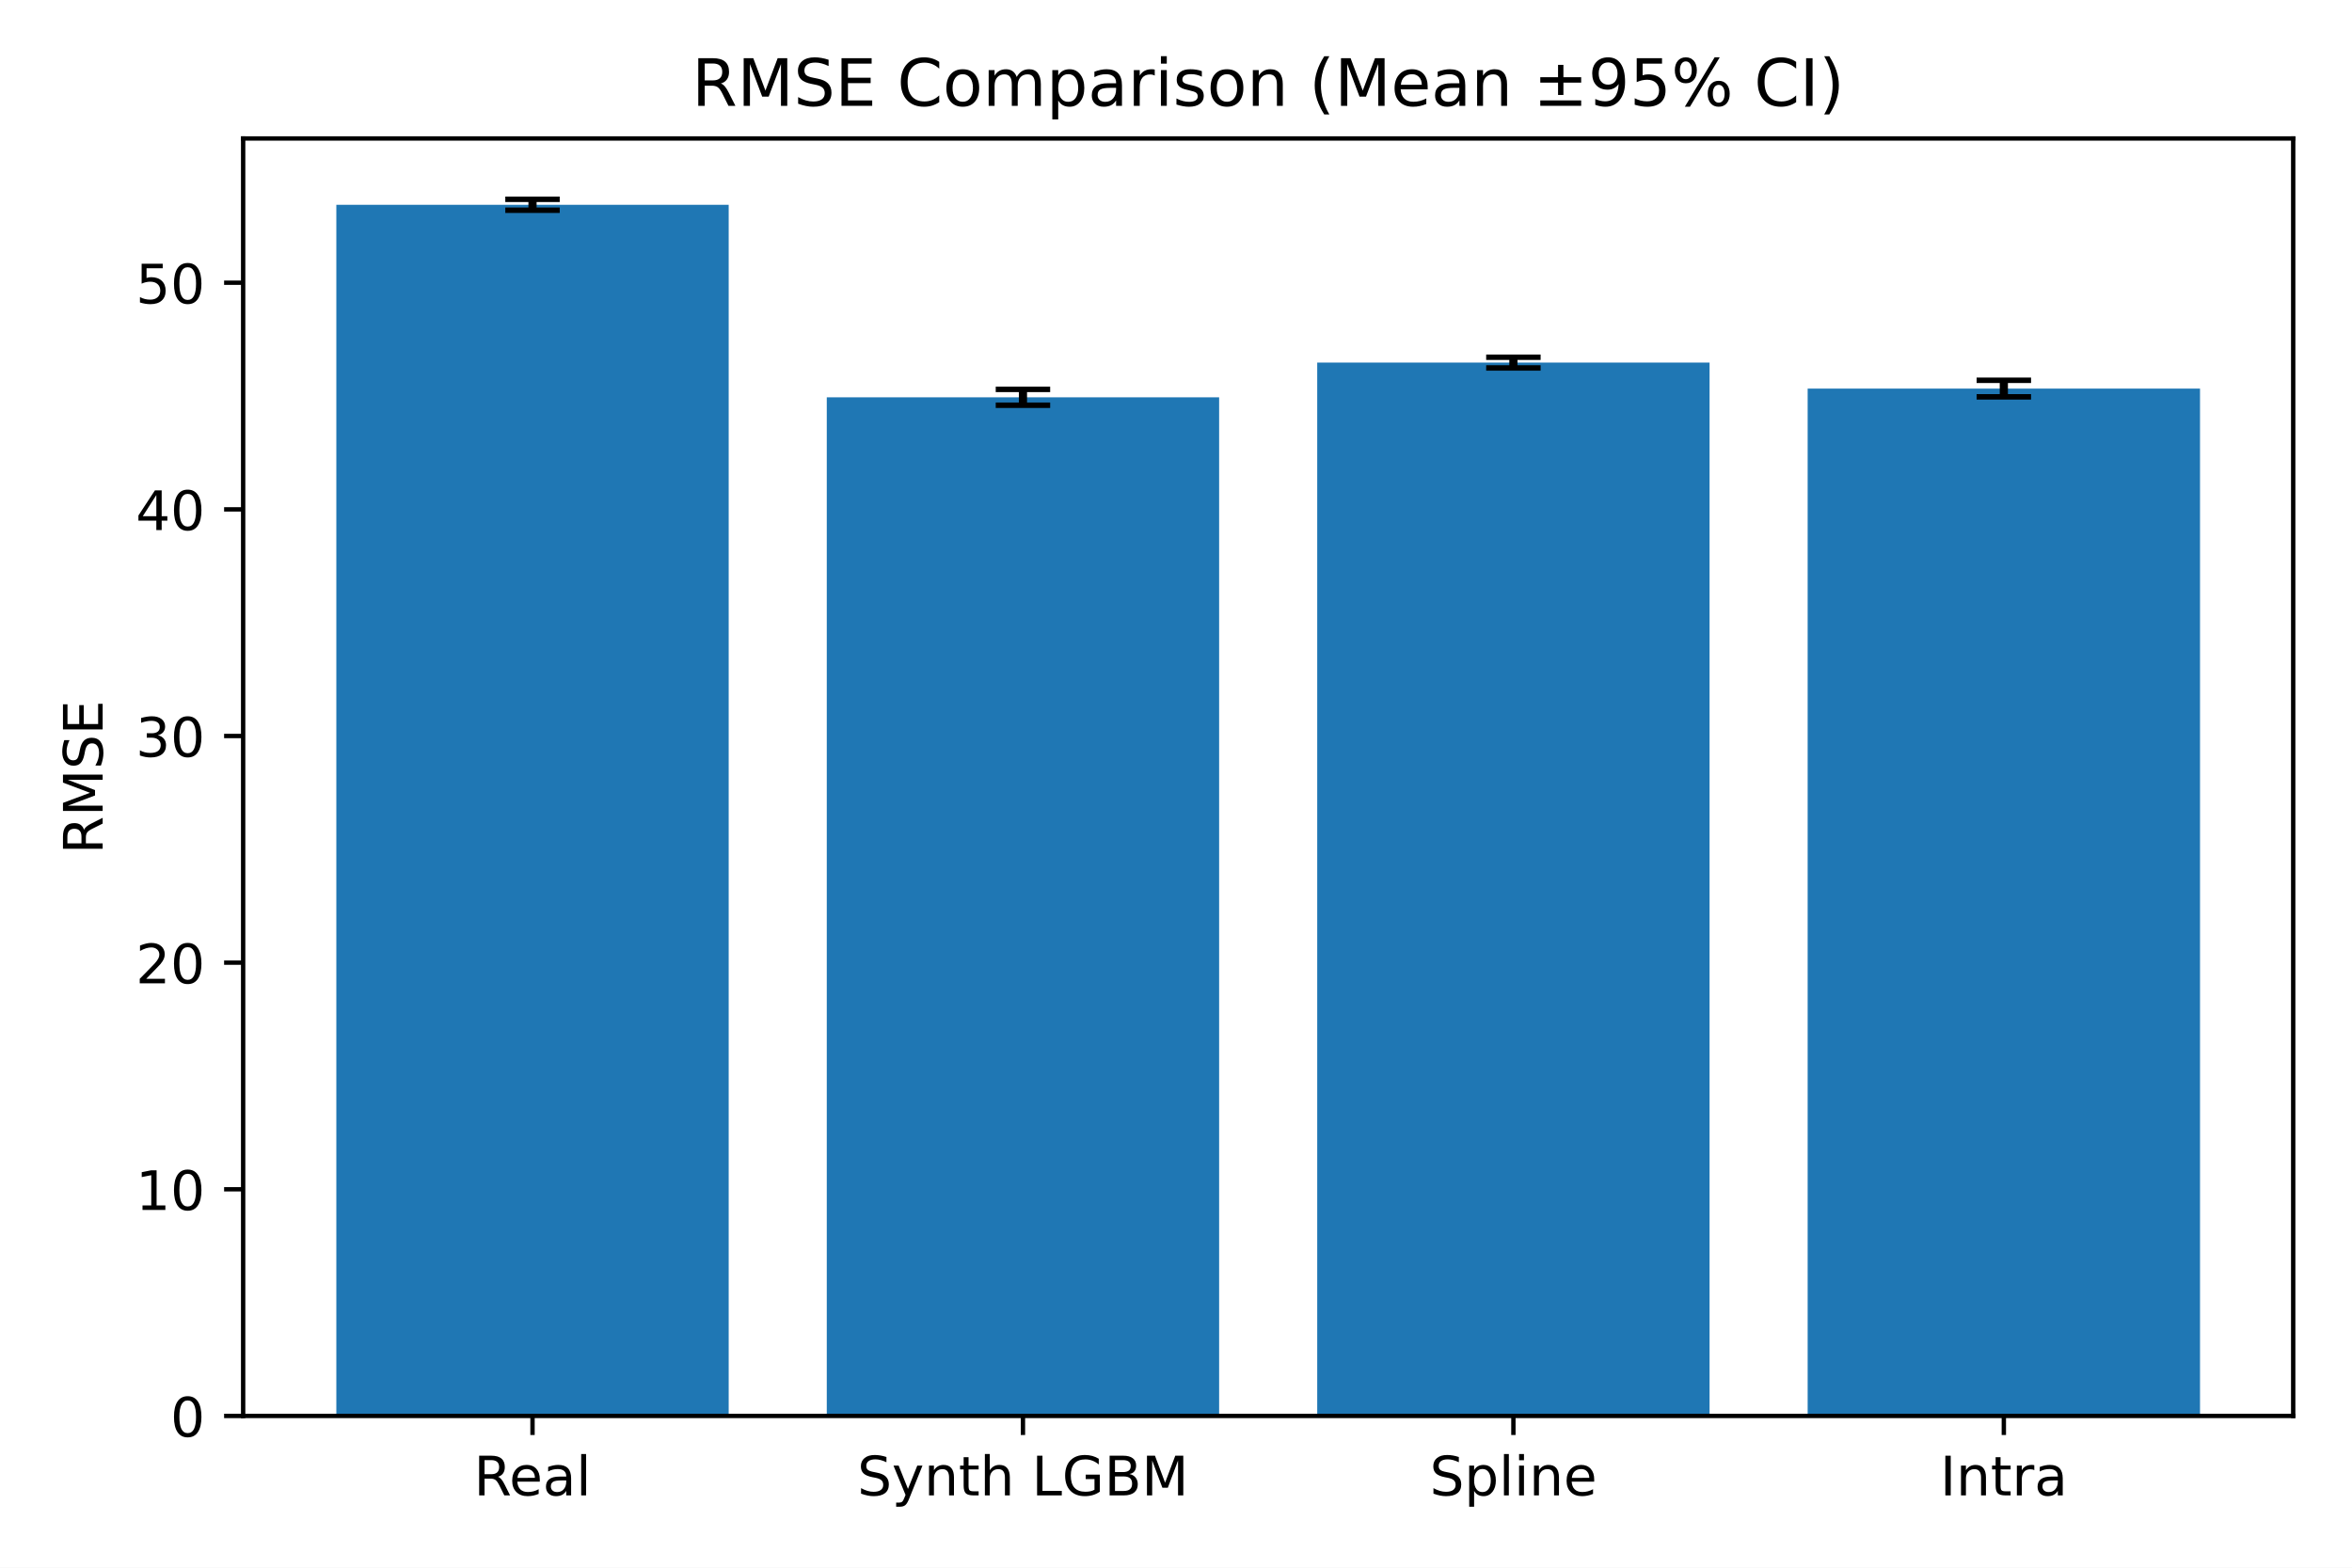
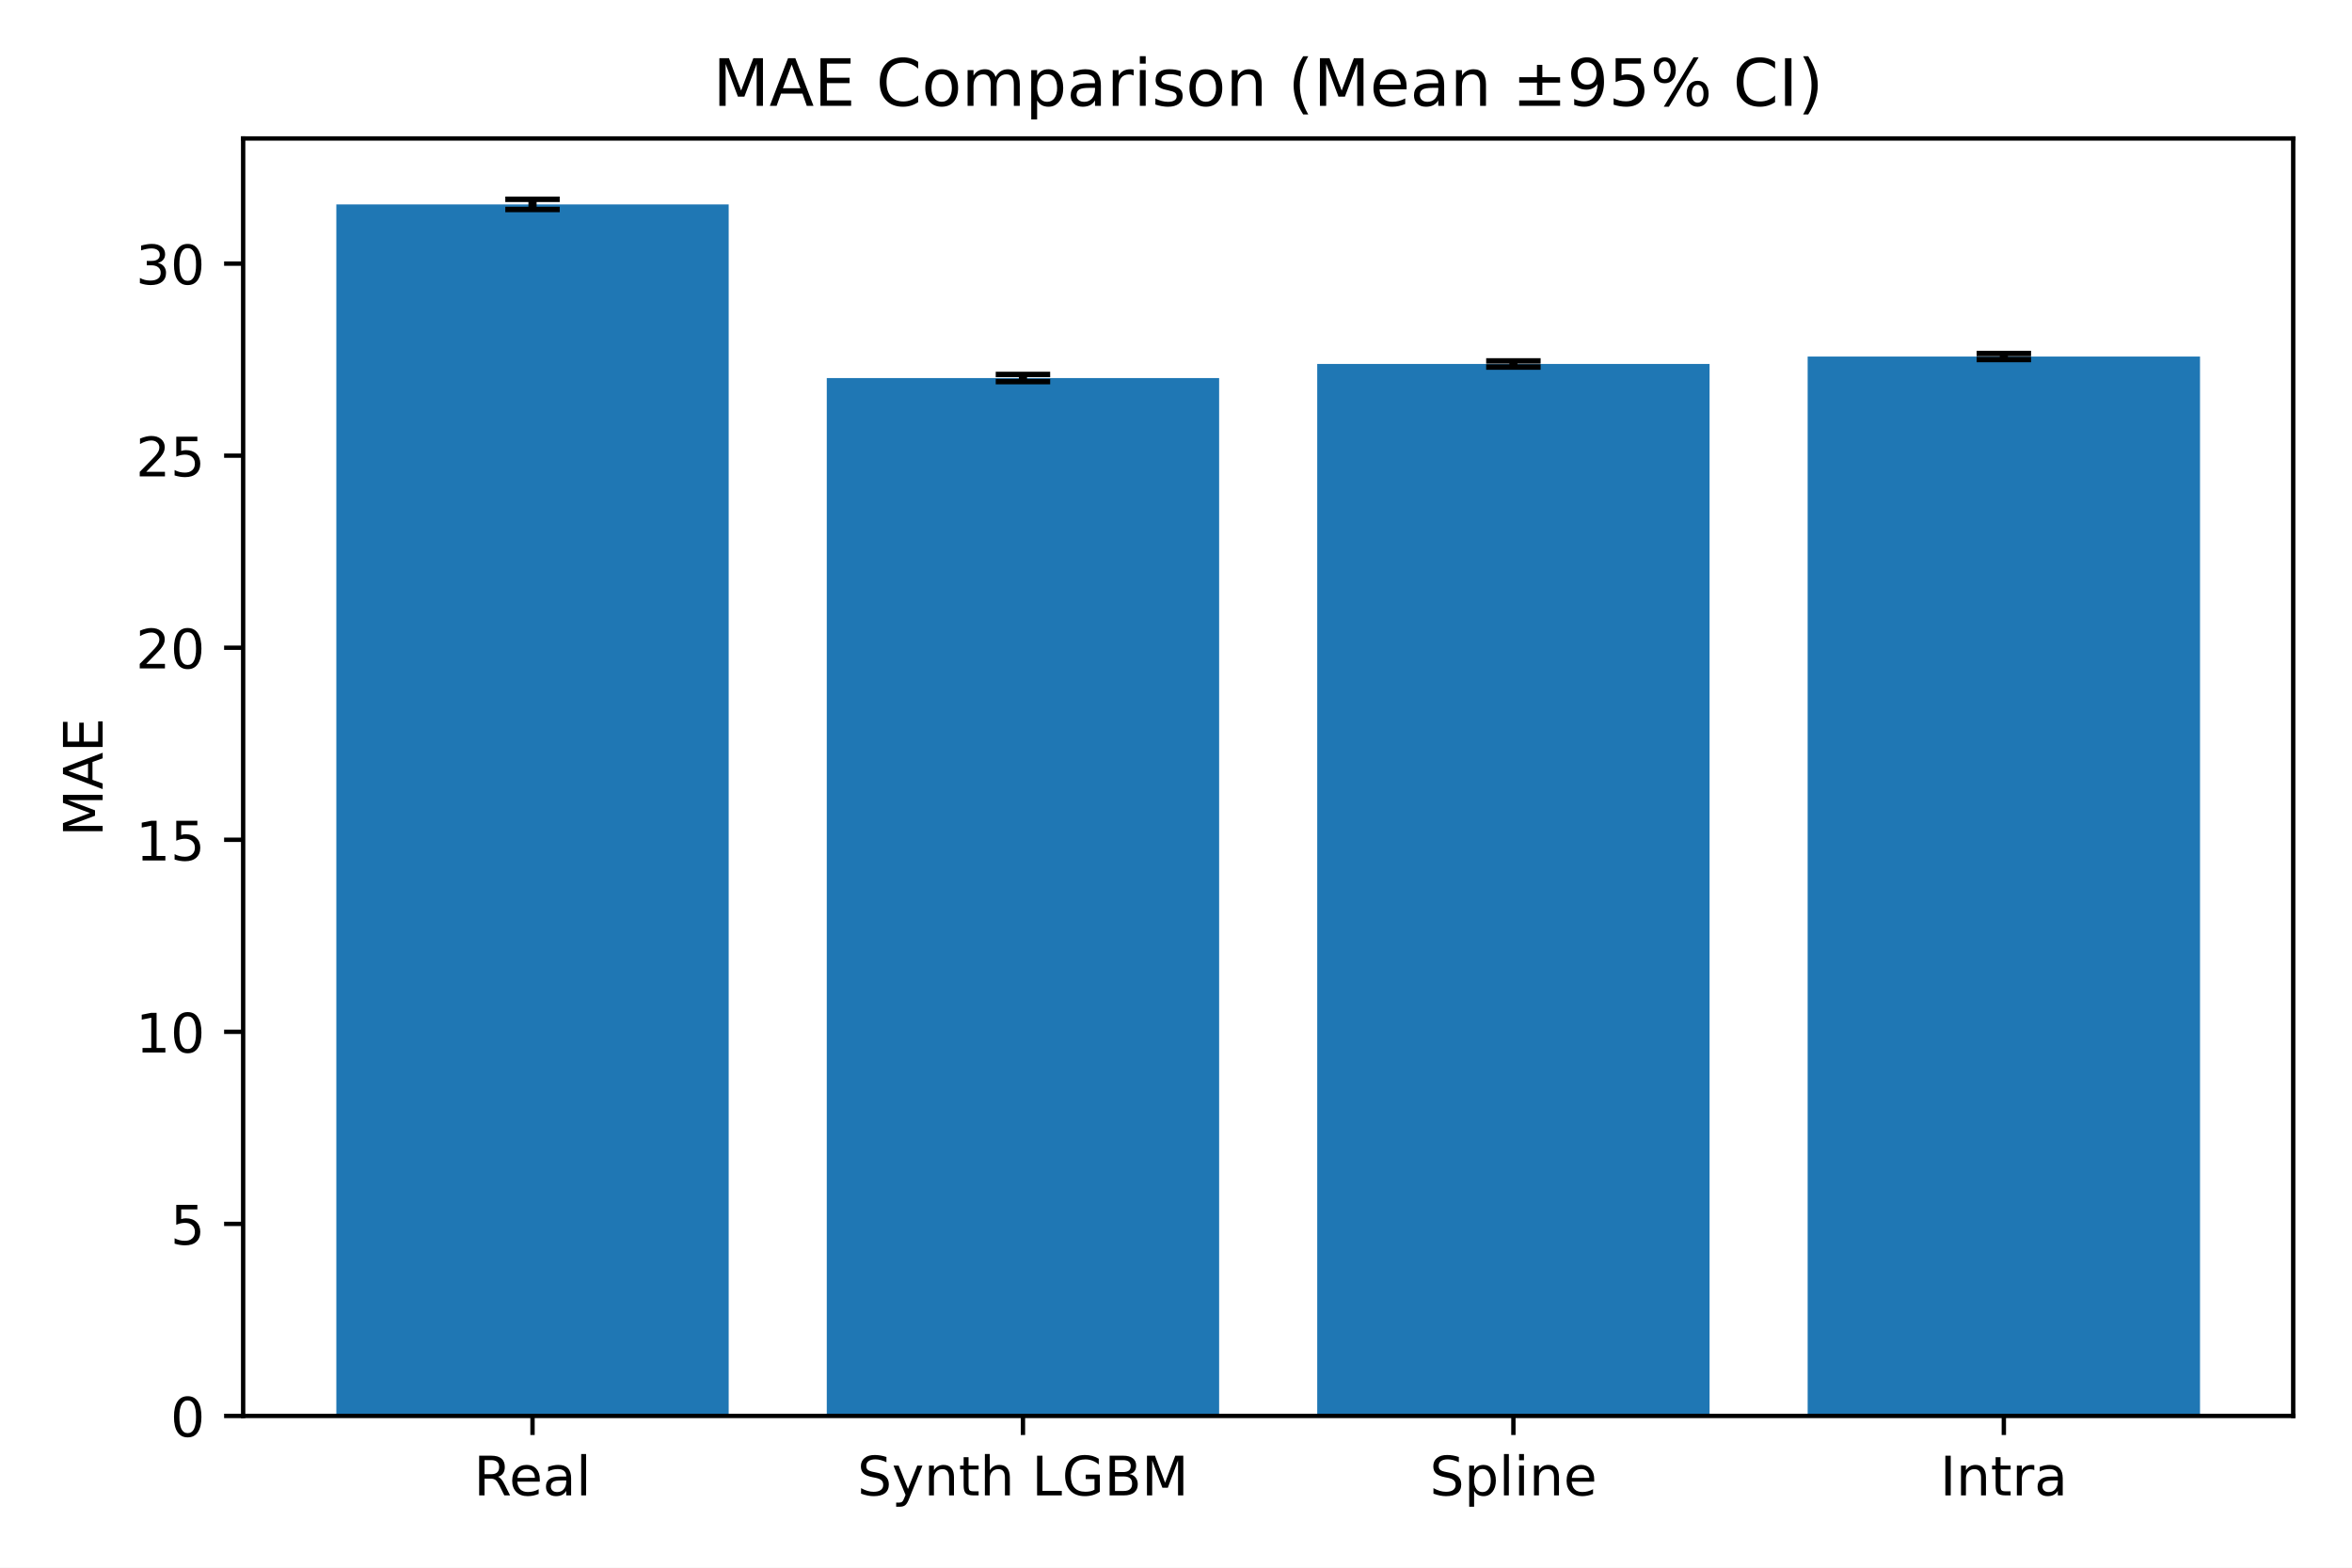
<svg xmlns="http://www.w3.org/2000/svg" xmlns:xlink="http://www.w3.org/1999/xlink" width="432pt" height="288pt" viewBox="0 0 432 288" version="1.1">
  <defs>
    <style type="text/css">*{stroke-linejoin: round; stroke-linecap: butt}</style>
  </defs>
  <g id="figure_1">
    <g id="patch_1">
      <path d="M 0 288  L 432 288  L 432 0  L 0 0  z " style="fill: #ffffff" />
    </g>
    <g id="axes_1">
      <g id="patch_2">
        <path d="M 44.66 260.12  L 421.2 260.12  L 421.2 25.44  L 44.66 25.44  z " style="fill: #ffffff" />
      </g>
      <g id="patch_3">
-         <path d="M 61.775 260.12  L 133.841 260.12  L 133.841 37.619  L 61.775 37.619  z " clip-path="url(#p92063c146d)" style="fill: #1f77b4" />
+         <path d="M 61.775 260.12  L 133.841 260.12  L 133.841 37.551  L 61.775 37.551  z " clip-path="url(#p74a2d0b073)" style="fill: #1f77b4" />
      </g>
      <g id="patch_4">
-         <path d="M 151.857 260.12  L 223.922 260.12  L 223.922 72.993  L 151.857 72.993  z " clip-path="url(#p92063c146d)" style="fill: #1f77b4" />
+         <path d="M 151.857 260.12  L 223.922 260.12  L 223.922 69.45  L 151.857 69.45  z " clip-path="url(#p74a2d0b073)" style="fill: #1f77b4" />
      </g>
      <g id="patch_5">
-         <path d="M 241.938 260.12  L 314.003 260.12  L 314.003 66.613  L 241.938 66.613  z " clip-path="url(#p92063c146d)" style="fill: #1f77b4" />
+         <path d="M 241.938 260.12  L 314.003 260.12  L 314.003 66.866  L 241.938 66.866  z " clip-path="url(#p74a2d0b073)" style="fill: #1f77b4" />
      </g>
      <g id="patch_6">
-         <path d="M 332.019 260.12  L 404.085 260.12  L 404.085 71.384  L 332.019 71.384  z " clip-path="url(#p92063c146d)" style="fill: #1f77b4" />
+         <path d="M 332.019 260.12  L 404.085 260.12  L 404.085 65.5  L 332.019 65.5  z " clip-path="url(#p74a2d0b073)" style="fill: #1f77b4" />
      </g>
      <g id="matplotlib.axis_1">
        <g id="xtick_1">
          <g id="line2d_1">
            <defs>
-               <path id="m395e079e3c" d="M 0 0  L 0 3.5  " style="stroke: #000000; stroke-width: 0.8" />
+               <path id="m8c0bc95e9e" d="M 0 0  L 0 3.5  " style="stroke: #000000; stroke-width: 0.8" />
            </defs>
            <g>
-               <use xlink:href="#m395e079e3c" x="97.808" y="260.12" style="stroke: #000000; stroke-width: 0.8" />
+               <use xlink:href="#m8c0bc95e9e" x="97.808" y="260.12" style="stroke: #000000; stroke-width: 0.8" />
            </g>
          </g>
          <g id="text_1">
            <g transform="translate(87.02908 274.7184) scale(0.1 -0.1)">
              <defs>
                <path id="DejaVuSans-52" d="M 2841 2188  Q 3044 2119 3236 1894  Q 3428 1669 3622 1275  L 4263 0  L 3584 0  L 2988 1197  Q 2756 1666 2539 1819  Q 2322 1972 1947 1972  L 1259 1972  L 1259 0  L 628 0  L 628 4666  L 2053 4666  Q 2853 4666 3247 4331  Q 3641 3997 3641 3322  Q 3641 2881 3436 2590  Q 3231 2300 2841 2188  z M 1259 4147  L 1259 2491  L 2053 2491  Q 2509 2491 2742 2702  Q 2975 2913 2975 3322  Q 2975 3731 2742 3939  Q 2509 4147 2053 4147  L 1259 4147  z " transform="scale(0.015625)" />
                <path id="DejaVuSans-65" d="M 3597 1894  L 3597 1613  L 953 1613  Q 991 1019 1311 708  Q 1631 397 2203 397  Q 2534 397 2845 478  Q 3156 559 3463 722  L 3463 178  Q 3153 47 2828 -22  Q 2503 -91 2169 -91  Q 1331 -91 842 396  Q 353 884 353 1716  Q 353 2575 817 3079  Q 1281 3584 2069 3584  Q 2775 3584 3186 3129  Q 3597 2675 3597 1894  z M 3022 2063  Q 3016 2534 2758 2815  Q 2500 3097 2075 3097  Q 1594 3097 1305 2825  Q 1016 2553 972 2059  L 3022 2063  z " transform="scale(0.015625)" />
                <path id="DejaVuSans-61" d="M 2194 1759  Q 1497 1759 1228 1600  Q 959 1441 959 1056  Q 959 750 1161 570  Q 1363 391 1709 391  Q 2188 391 2477 730  Q 2766 1069 2766 1631  L 2766 1759  L 2194 1759  z M 3341 1997  L 3341 0  L 2766 0  L 2766 531  Q 2569 213 2275 61  Q 1981 -91 1556 -91  Q 1019 -91 701 211  Q 384 513 384 1019  Q 384 1609 779 1909  Q 1175 2209 1959 2209  L 2766 2209  L 2766 2266  Q 2766 2663 2505 2880  Q 2244 3097 1772 3097  Q 1472 3097 1187 3025  Q 903 2953 641 2809  L 641 3341  Q 956 3463 1253 3523  Q 1550 3584 1831 3584  Q 2591 3584 2966 3190  Q 3341 2797 3341 1997  z " transform="scale(0.015625)" />
                <path id="DejaVuSans-6c" d="M 603 4863  L 1178 4863  L 1178 0  L 603 0  L 603 4863  z " transform="scale(0.015625)" />
              </defs>
              <use xlink:href="#DejaVuSans-52" />
              <use xlink:href="#DejaVuSans-65" transform="translate(64.98242 0)" />
              <use xlink:href="#DejaVuSans-61" transform="translate(126.5059 0)" />
              <use xlink:href="#DejaVuSans-6c" transform="translate(187.7852 0)" />
            </g>
          </g>
        </g>
        <g id="xtick_2">
          <g id="line2d_2">
            <g>
-               <use xlink:href="#m395e079e3c" x="187.889" y="260.12" style="stroke: #000000; stroke-width: 0.8" />
+               <use xlink:href="#m8c0bc95e9e" x="187.889" y="260.12" style="stroke: #000000; stroke-width: 0.8" />
            </g>
          </g>
          <g id="text_2">
            <g transform="translate(157.4643 274.7184) scale(0.1 -0.1)">
              <defs>
                <path id="DejaVuSans-53" d="M 3425 4513  L 3425 3897  Q 3066 4069 2747 4153  Q 2428 4238 2131 4238  Q 1616 4238 1336 4038  Q 1056 3838 1056 3469  Q 1056 3159 1242 3001  Q 1428 2844 1947 2747  L 2328 2669  Q 3034 2534 3370 2195  Q 3706 1856 3706 1288  Q 3706 609 3251 259  Q 2797 -91 1919 -91  Q 1588 -91 1214 -16  Q 841 59 441 206  L 441 856  Q 825 641 1194 531  Q 1563 422 1919 422  Q 2459 422 2753 634  Q 3047 847 3047 1241  Q 3047 1584 2836 1778  Q 2625 1972 2144 2069  L 1759 2144  Q 1053 2284 737 2584  Q 422 2884 422 3419  Q 422 4038 858 4394  Q 1294 4750 2059 4750  Q 2388 4750 2728 4690  Q 3069 4631 3425 4513  z " transform="scale(0.015625)" />
                <path id="DejaVuSans-79" d="M 2059 -325  Q 1816 -950 1584 -1140  Q 1353 -1331 966 -1331  L 506 -1331  L 506 -850  L 844 -850  Q 1081 -850 1212 -737  Q 1344 -625 1503 -206  L 1606 56  L 191 3500  L 800 3500  L 1894 763  L 2988 3500  L 3597 3500  L 2059 -325  z " transform="scale(0.015625)" />
                <path id="DejaVuSans-6e" d="M 3513 2113  L 3513 0  L 2938 0  L 2938 2094  Q 2938 2591 2744 2837  Q 2550 3084 2163 3084  Q 1697 3084 1428 2787  Q 1159 2491 1159 1978  L 1159 0  L 581 0  L 581 3500  L 1159 3500  L 1159 2956  Q 1366 3272 1645 3428  Q 1925 3584 2291 3584  Q 2894 3584 3203 3211  Q 3513 2838 3513 2113  z " transform="scale(0.015625)" />
                <path id="DejaVuSans-74" d="M 1172 4494  L 1172 3500  L 2356 3500  L 2356 3053  L 1172 3053  L 1172 1153  Q 1172 725 1289 603  Q 1406 481 1766 481  L 2356 481  L 2356 0  L 1766 0  Q 1100 0 847 248  Q 594 497 594 1153  L 594 3053  L 172 3053  L 172 3500  L 594 3500  L 594 4494  L 1172 4494  z " transform="scale(0.015625)" />
                <path id="DejaVuSans-68" d="M 3513 2113  L 3513 0  L 2938 0  L 2938 2094  Q 2938 2591 2744 2837  Q 2550 3084 2163 3084  Q 1697 3084 1428 2787  Q 1159 2491 1159 1978  L 1159 0  L 581 0  L 581 4863  L 1159 4863  L 1159 2956  Q 1366 3272 1645 3428  Q 1925 3584 2291 3584  Q 2894 3584 3203 3211  Q 3513 2838 3513 2113  z " transform="scale(0.015625)" />
                <path id="DejaVuSans-20" transform="scale(0.015625)" />
                <path id="DejaVuSans-4c" d="M 628 4666  L 1259 4666  L 1259 531  L 3531 531  L 3531 0  L 628 0  L 628 4666  z " transform="scale(0.015625)" />
                <path id="DejaVuSans-47" d="M 3809 666  L 3809 1919  L 2778 1919  L 2778 2438  L 4434 2438  L 4434 434  Q 4069 175 3628 42  Q 3188 -91 2688 -91  Q 1594 -91 976 548  Q 359 1188 359 2328  Q 359 3472 976 4111  Q 1594 4750 2688 4750  Q 3144 4750 3555 4637  Q 3966 4525 4313 4306  L 4313 3634  Q 3963 3931 3569 4081  Q 3175 4231 2741 4231  Q 1884 4231 1454 3753  Q 1025 3275 1025 2328  Q 1025 1384 1454 906  Q 1884 428 2741 428  Q 3075 428 3337 486  Q 3600 544 3809 666  z " transform="scale(0.015625)" />
                <path id="DejaVuSans-42" d="M 1259 2228  L 1259 519  L 2272 519  Q 2781 519 3026 730  Q 3272 941 3272 1375  Q 3272 1813 3026 2020  Q 2781 2228 2272 2228  L 1259 2228  z M 1259 4147  L 1259 2741  L 2194 2741  Q 2656 2741 2882 2914  Q 3109 3088 3109 3444  Q 3109 3797 2882 3972  Q 2656 4147 2194 4147  L 1259 4147  z M 628 4666  L 2241 4666  Q 2963 4666 3353 4366  Q 3744 4066 3744 3513  Q 3744 3084 3544 2831  Q 3344 2578 2956 2516  Q 3422 2416 3680 2098  Q 3938 1781 3938 1306  Q 3938 681 3513 340  Q 3088 0 2303 0  L 628 0  L 628 4666  z " transform="scale(0.015625)" />
                <path id="DejaVuSans-4d" d="M 628 4666  L 1569 4666  L 2759 1491  L 3956 4666  L 4897 4666  L 4897 0  L 4281 0  L 4281 4097  L 3078 897  L 2444 897  L 1241 4097  L 1241 0  L 628 0  L 628 4666  z " transform="scale(0.015625)" />
              </defs>
              <use xlink:href="#DejaVuSans-53" />
              <use xlink:href="#DejaVuSans-79" transform="translate(63.47656 0)" />
              <use xlink:href="#DejaVuSans-6e" transform="translate(122.6562 0)" />
              <use xlink:href="#DejaVuSans-74" transform="translate(186.0352 0)" />
              <use xlink:href="#DejaVuSans-68" transform="translate(225.2441 0)" />
              <use xlink:href="#DejaVuSans-20" transform="translate(288.623 0)" />
              <use xlink:href="#DejaVuSans-4c" transform="translate(320.4102 0)" />
              <use xlink:href="#DejaVuSans-47" transform="translate(376.123 0)" />
              <use xlink:href="#DejaVuSans-42" transform="translate(453.6133 0)" />
              <use xlink:href="#DejaVuSans-4d" transform="translate(522.2168 0)" />
            </g>
          </g>
        </g>
        <g id="xtick_3">
          <g id="line2d_3">
            <g>
-               <use xlink:href="#m395e079e3c" x="277.971" y="260.12" style="stroke: #000000; stroke-width: 0.8" />
+               <use xlink:href="#m8c0bc95e9e" x="277.971" y="260.12" style="stroke: #000000; stroke-width: 0.8" />
            </g>
          </g>
          <g id="text_3">
            <g transform="translate(262.5988 274.7184) scale(0.1 -0.1)">
              <defs>
                <path id="DejaVuSans-70" d="M 1159 525  L 1159 -1331  L 581 -1331  L 581 3500  L 1159 3500  L 1159 2969  Q 1341 3281 1617 3432  Q 1894 3584 2278 3584  Q 2916 3584 3314 3078  Q 3713 2572 3713 1747  Q 3713 922 3314 415  Q 2916 -91 2278 -91  Q 1894 -91 1617 61  Q 1341 213 1159 525  z M 3116 1747  Q 3116 2381 2855 2742  Q 2594 3103 2138 3103  Q 1681 3103 1420 2742  Q 1159 2381 1159 1747  Q 1159 1113 1420 752  Q 1681 391 2138 391  Q 2594 391 2855 752  Q 3116 1113 3116 1747  z " transform="scale(0.015625)" />
                <path id="DejaVuSans-69" d="M 603 3500  L 1178 3500  L 1178 0  L 603 0  L 603 3500  z M 603 4863  L 1178 4863  L 1178 4134  L 603 4134  L 603 4863  z " transform="scale(0.015625)" />
              </defs>
              <use xlink:href="#DejaVuSans-53" />
              <use xlink:href="#DejaVuSans-70" transform="translate(63.47656 0)" />
              <use xlink:href="#DejaVuSans-6c" transform="translate(126.9531 0)" />
              <use xlink:href="#DejaVuSans-69" transform="translate(154.7363 0)" />
              <use xlink:href="#DejaVuSans-6e" transform="translate(182.5195 0)" />
              <use xlink:href="#DejaVuSans-65" transform="translate(245.8984 0)" />
            </g>
          </g>
        </g>
        <g id="xtick_4">
          <g id="line2d_4">
            <g>
-               <use xlink:href="#m395e079e3c" x="368.052" y="260.12" style="stroke: #000000; stroke-width: 0.8" />
+               <use xlink:href="#m8c0bc95e9e" x="368.052" y="260.12" style="stroke: #000000; stroke-width: 0.8" />
            </g>
          </g>
          <g id="text_4">
            <g transform="translate(356.3286 274.7184) scale(0.1 -0.1)">
              <defs>
                <path id="DejaVuSans-49" d="M 628 4666  L 1259 4666  L 1259 0  L 628 0  L 628 4666  z " transform="scale(0.015625)" />
                <path id="DejaVuSans-72" d="M 2631 2963  Q 2534 3019 2420 3045  Q 2306 3072 2169 3072  Q 1681 3072 1420 2755  Q 1159 2438 1159 1844  L 1159 0  L 581 0  L 581 3500  L 1159 3500  L 1159 2956  Q 1341 3275 1631 3429  Q 1922 3584 2338 3584  Q 2397 3584 2469 3576  Q 2541 3569 2628 3553  L 2631 2963  z " transform="scale(0.015625)" />
              </defs>
              <use xlink:href="#DejaVuSans-49" />
              <use xlink:href="#DejaVuSans-6e" transform="translate(29.49219 0)" />
              <use xlink:href="#DejaVuSans-74" transform="translate(92.87109 0)" />
              <use xlink:href="#DejaVuSans-72" transform="translate(132.0801 0)" />
              <use xlink:href="#DejaVuSans-61" transform="translate(173.1934 0)" />
            </g>
          </g>
        </g>
      </g>
      <g id="matplotlib.axis_2">
        <g id="ytick_1">
          <g id="line2d_5">
            <defs>
-               <path id="m6310b4f3fb" d="M 0 0  L -3.5 0  " style="stroke: #000000; stroke-width: 0.8" />
+               <path id="mecec339d27" d="M 0 0  L -3.5 0  " style="stroke: #000000; stroke-width: 0.8" />
            </defs>
            <g>
-               <use xlink:href="#m6310b4f3fb" x="44.66" y="260.12" style="stroke: #000000; stroke-width: 0.8" />
+               <use xlink:href="#mecec339d27" x="44.66" y="260.12" style="stroke: #000000; stroke-width: 0.8" />
            </g>
          </g>
          <g id="text_5">
            <g transform="translate(31.2975 263.9192) scale(0.1 -0.1)">
              <defs>
                <path id="DejaVuSans-30" d="M 2034 4250  Q 1547 4250 1301 3770  Q 1056 3291 1056 2328  Q 1056 1369 1301 889  Q 1547 409 2034 409  Q 2525 409 2770 889  Q 3016 1369 3016 2328  Q 3016 3291 2770 3770  Q 2525 4250 2034 4250  z M 2034 4750  Q 2819 4750 3233 4129  Q 3647 3509 3647 2328  Q 3647 1150 3233 529  Q 2819 -91 2034 -91  Q 1250 -91 836 529  Q 422 1150 422 2328  Q 422 3509 836 4129  Q 1250 4750 2034 4750  z " transform="scale(0.015625)" />
              </defs>
              <use xlink:href="#DejaVuSans-30" />
            </g>
          </g>
        </g>
        <g id="ytick_2">
          <g id="line2d_6">
            <g>
-               <use xlink:href="#m6310b4f3fb" x="44.66" y="218.484" style="stroke: #000000; stroke-width: 0.8" />
+               <use xlink:href="#mecec339d27" x="44.66" y="224.839" style="stroke: #000000; stroke-width: 0.8" />
            </g>
          </g>
          <g id="text_6">
-             <g transform="translate(24.935 222.2831) scale(0.1 -0.1)">
+             <g transform="translate(31.2975 228.6377) scale(0.1 -0.1)">
+               <defs>
+                 <path id="DejaVuSans-35" d="M 691 4666  L 3169 4666  L 3169 4134  L 1269 4134  L 1269 2991  Q 1406 3038 1543 3061  Q 1681 3084 1819 3084  Q 2600 3084 3056 2656  Q 3513 2228 3513 1497  Q 3513 744 3044 326  Q 2575 -91 1722 -91  Q 1428 -91 1123 -41  Q 819 9 494 109  L 494 744  Q 775 591 1075 516  Q 1375 441 1709 441  Q 2250 441 2565 725  Q 2881 1009 2881 1497  Q 2881 1984 2565 2268  Q 2250 2553 1709 2553  Q 1456 2553 1204 2497  Q 953 2441 691 2322  L 691 4666  z " transform="scale(0.015625)" />
+               </defs>
+               <use xlink:href="#DejaVuSans-35" />
+             </g>
+           </g>
+         </g>
+         <g id="ytick_3">
+           <g id="line2d_7">
+             <g>
+               <use xlink:href="#mecec339d27" x="44.66" y="189.557" style="stroke: #000000; stroke-width: 0.8" />
+             </g>
+           </g>
+           <g id="text_7">
+             <g transform="translate(24.935 193.3563) scale(0.1 -0.1)">
              <defs>
                <path id="DejaVuSans-31" d="M 794 531  L 1825 531  L 1825 4091  L 703 3866  L 703 4441  L 1819 4666  L 2450 4666  L 2450 531  L 3481 531  L 3481 0  L 794 0  L 794 531  z " transform="scale(0.015625)" />
              </defs>
              <use xlink:href="#DejaVuSans-31" />
              <use xlink:href="#DejaVuSans-30" transform="translate(63.62305 0)" />
            </g>
          </g>
        </g>
-         <g id="ytick_3">
-           <g id="line2d_7">
-             <g>
-               <use xlink:href="#m6310b4f3fb" x="44.66" y="176.848" style="stroke: #000000; stroke-width: 0.8" />
-             </g>
-           </g>
-           <g id="text_7">
-             <g transform="translate(24.935 180.647) scale(0.1 -0.1)">
+         <g id="ytick_4">
+           <g id="line2d_8">
+             <g>
+               <use xlink:href="#mecec339d27" x="44.66" y="154.276" style="stroke: #000000; stroke-width: 0.8" />
+             </g>
+           </g>
+           <g id="text_8">
+             <g transform="translate(24.935 158.0748) scale(0.1 -0.1)">
+               <use xlink:href="#DejaVuSans-31" />
+               <use xlink:href="#DejaVuSans-35" transform="translate(63.62305 0)" />
+             </g>
+           </g>
+         </g>
+         <g id="ytick_5">
+           <g id="line2d_9">
+             <g>
+               <use xlink:href="#mecec339d27" x="44.66" y="118.994" style="stroke: #000000; stroke-width: 0.8" />
+             </g>
+           </g>
+           <g id="text_9">
+             <g transform="translate(24.935 122.7933) scale(0.1 -0.1)">
              <defs>
                <path id="DejaVuSans-32" d="M 1228 531  L 3431 531  L 3431 0  L 469 0  L 469 531  Q 828 903 1448 1529  Q 2069 2156 2228 2338  Q 2531 2678 2651 2914  Q 2772 3150 2772 3378  Q 2772 3750 2511 3984  Q 2250 4219 1831 4219  Q 1534 4219 1204 4116  Q 875 4013 500 3803  L 500 4441  Q 881 4594 1212 4672  Q 1544 4750 1819 4750  Q 2544 4750 2975 4387  Q 3406 4025 3406 3419  Q 3406 3131 3298 2873  Q 3191 2616 2906 2266  Q 2828 2175 2409 1742  Q 1991 1309 1228 531  z " transform="scale(0.015625)" />
              </defs>
              <use xlink:href="#DejaVuSans-32" />
              <use xlink:href="#DejaVuSans-30" transform="translate(63.62305 0)" />
            </g>
          </g>
        </g>
-         <g id="ytick_4">
-           <g id="line2d_8">
-             <g>
-               <use xlink:href="#m6310b4f3fb" x="44.66" y="135.212" style="stroke: #000000; stroke-width: 0.8" />
-             </g>
-           </g>
-           <g id="text_8">
-             <g transform="translate(24.935 139.0109) scale(0.1 -0.1)">
+         <g id="ytick_6">
+           <g id="line2d_10">
+             <g>
+               <use xlink:href="#mecec339d27" x="44.66" y="83.713" style="stroke: #000000; stroke-width: 0.8" />
+             </g>
+           </g>
+           <g id="text_10">
+             <g transform="translate(24.935 87.51185) scale(0.1 -0.1)">
+               <use xlink:href="#DejaVuSans-32" />
+               <use xlink:href="#DejaVuSans-35" transform="translate(63.62305 0)" />
+             </g>
+           </g>
+         </g>
+         <g id="ytick_7">
+           <g id="line2d_11">
+             <g>
+               <use xlink:href="#mecec339d27" x="44.66" y="48.431" style="stroke: #000000; stroke-width: 0.8" />
+             </g>
+           </g>
+           <g id="text_11">
+             <g transform="translate(24.935 52.23038) scale(0.1 -0.1)">
              <defs>
                <path id="DejaVuSans-33" d="M 2597 2516  Q 3050 2419 3304 2112  Q 3559 1806 3559 1356  Q 3559 666 3084 287  Q 2609 -91 1734 -91  Q 1441 -91 1130 -33  Q 819 25 488 141  L 488 750  Q 750 597 1062 519  Q 1375 441 1716 441  Q 2309 441 2620 675  Q 2931 909 2931 1356  Q 2931 1769 2642 2001  Q 2353 2234 1838 2234  L 1294 2234  L 1294 2753  L 1863 2753  Q 2328 2753 2575 2939  Q 2822 3125 2822 3475  Q 2822 3834 2567 4026  Q 2313 4219 1838 4219  Q 1578 4219 1281 4162  Q 984 4106 628 3988  L 628 4550  Q 988 4650 1302 4700  Q 1616 4750 1894 4750  Q 2613 4750 3031 4423  Q 3450 4097 3450 3541  Q 3450 3153 3228 2886  Q 3006 2619 2597 2516  z " transform="scale(0.015625)" />
              </defs>
              <use xlink:href="#DejaVuSans-33" />
              <use xlink:href="#DejaVuSans-30" transform="translate(63.62305 0)" />
            </g>
          </g>
        </g>
-         <g id="ytick_5">
-           <g id="line2d_9">
-             <g>
-               <use xlink:href="#m6310b4f3fb" x="44.66" y="93.576" style="stroke: #000000; stroke-width: 0.8" />
-             </g>
-           </g>
-           <g id="text_9">
-             <g transform="translate(24.935 97.37474) scale(0.1 -0.1)">
-               <defs>
-                 <path id="DejaVuSans-34" d="M 2419 4116  L 825 1625  L 2419 1625  L 2419 4116  z M 2253 4666  L 3047 4666  L 3047 1625  L 3713 1625  L 3713 1100  L 3047 1100  L 3047 0  L 2419 0  L 2419 1100  L 313 1100  L 313 1709  L 2253 4666  z " transform="scale(0.015625)" />
-               </defs>
-               <use xlink:href="#DejaVuSans-34" />
-               <use xlink:href="#DejaVuSans-30" transform="translate(63.62305 0)" />
-             </g>
-           </g>
-         </g>
-         <g id="ytick_6">
-           <g id="line2d_10">
-             <g>
-               <use xlink:href="#m6310b4f3fb" x="44.66" y="51.939" style="stroke: #000000; stroke-width: 0.8" />
-             </g>
-           </g>
-           <g id="text_10">
-             <g transform="translate(24.935 55.73862) scale(0.1 -0.1)">
-               <defs>
-                 <path id="DejaVuSans-35" d="M 691 4666  L 3169 4666  L 3169 4134  L 1269 4134  L 1269 2991  Q 1406 3038 1543 3061  Q 1681 3084 1819 3084  Q 2600 3084 3056 2656  Q 3513 2228 3513 1497  Q 3513 744 3044 326  Q 2575 -91 1722 -91  Q 1428 -91 1123 -41  Q 819 9 494 109  L 494 744  Q 775 591 1075 516  Q 1375 441 1709 441  Q 2250 441 2565 725  Q 2881 1009 2881 1497  Q 2881 1984 2565 2268  Q 2250 2553 1709 2553  Q 1456 2553 1204 2497  Q 953 2441 691 2322  L 691 4666  z " transform="scale(0.015625)" />
-               </defs>
-               <use xlink:href="#DejaVuSans-35" />
-               <use xlink:href="#DejaVuSans-30" transform="translate(63.62305 0)" />
-             </g>
-           </g>
-         </g>
-         <g id="text_11">
-           <g transform="translate(18.85531 156.9019) rotate(-90) scale(0.1 -0.1)">
+         <g id="text_12">
+           <g transform="translate(18.85531 153.6738) rotate(-90) scale(0.1 -0.1)">
            <defs>
+               <path id="DejaVuSans-41" d="M 2188 4044  L 1331 1722  L 3047 1722  L 2188 4044  z M 1831 4666  L 2547 4666  L 4325 0  L 3669 0  L 3244 1197  L 1141 1197  L 716 0  L 50 0  L 1831 4666  z " transform="scale(0.015625)" />
              <path id="DejaVuSans-45" d="M 628 4666  L 3578 4666  L 3578 4134  L 1259 4134  L 1259 2753  L 3481 2753  L 3481 2222  L 1259 2222  L 1259 531  L 3634 531  L 3634 0  L 628 0  L 628 4666  z " transform="scale(0.015625)" />
            </defs>
-             <use xlink:href="#DejaVuSans-52" />
-             <use xlink:href="#DejaVuSans-4d" transform="translate(69.48242 0)" />
-             <use xlink:href="#DejaVuSans-53" transform="translate(155.7617 0)" />
-             <use xlink:href="#DejaVuSans-45" transform="translate(219.2383 0)" />
+             <use xlink:href="#DejaVuSans-4d" />
+             <use xlink:href="#DejaVuSans-41" transform="translate(86.2793 0)" />
+             <use xlink:href="#DejaVuSans-45" transform="translate(154.6875 0)" />
          </g>
        </g>
      </g>
      <g id="LineCollection_1">
-         <path d="M 97.808 38.623  L 97.808 36.615  " clip-path="url(#p92063c146d)" style="fill: none; stroke: #000000; stroke-width: 1.5" />
-         <path d="M 187.889 74.449  L 187.889 71.538  " clip-path="url(#p92063c146d)" style="fill: none; stroke: #000000; stroke-width: 1.5" />
-         <path d="M 277.971 67.598  L 277.971 65.629  " clip-path="url(#p92063c146d)" style="fill: none; stroke: #000000; stroke-width: 1.5" />
-         <path d="M 368.052 72.903  L 368.052 69.865  " clip-path="url(#p92063c146d)" style="fill: none; stroke: #000000; stroke-width: 1.5" />
-       </g>
-       <g id="line2d_11">
+         <path d="M 97.808 38.486  L 97.808 36.615  " clip-path="url(#p74a2d0b073)" style="fill: none; stroke: #000000; stroke-width: 1.5" />
+         <path d="M 187.889 70.109  L 187.889 68.791  " clip-path="url(#p74a2d0b073)" style="fill: none; stroke: #000000; stroke-width: 1.5" />
+         <path d="M 277.971 67.431  L 277.971 66.3  " clip-path="url(#p74a2d0b073)" style="fill: none; stroke: #000000; stroke-width: 1.5" />
+         <path d="M 368.052 66.055  L 368.052 64.944  " clip-path="url(#p74a2d0b073)" style="fill: none; stroke: #000000; stroke-width: 1.5" />
+       </g>
+       <g id="line2d_12">
        <defs>
-           <path id="m30fb076576" d="M 5 0  L -5 -0  " style="stroke: #000000" />
+           <path id="m8eb42a5bab" d="M 5 0  L -5 -0  " style="stroke: #000000" />
        </defs>
-         <g clip-path="url(#p92063c146d)">
-           <use xlink:href="#m30fb076576" x="97.808" y="38.623" style="fill: #1f77b4; stroke: #000000" />
-           <use xlink:href="#m30fb076576" x="187.889" y="74.449" style="fill: #1f77b4; stroke: #000000" />
-           <use xlink:href="#m30fb076576" x="277.971" y="67.598" style="fill: #1f77b4; stroke: #000000" />
-           <use xlink:href="#m30fb076576" x="368.052" y="72.903" style="fill: #1f77b4; stroke: #000000" />
-         </g>
-       </g>
-       <g id="line2d_12">
-         <g clip-path="url(#p92063c146d)">
-           <use xlink:href="#m30fb076576" x="97.808" y="36.615" style="fill: #1f77b4; stroke: #000000" />
-           <use xlink:href="#m30fb076576" x="187.889" y="71.538" style="fill: #1f77b4; stroke: #000000" />
-           <use xlink:href="#m30fb076576" x="277.971" y="65.629" style="fill: #1f77b4; stroke: #000000" />
-           <use xlink:href="#m30fb076576" x="368.052" y="69.865" style="fill: #1f77b4; stroke: #000000" />
+         <g clip-path="url(#p74a2d0b073)">
+           <use xlink:href="#m8eb42a5bab" x="97.808" y="38.486" style="fill: #1f77b4; stroke: #000000" />
+           <use xlink:href="#m8eb42a5bab" x="187.889" y="70.109" style="fill: #1f77b4; stroke: #000000" />
+           <use xlink:href="#m8eb42a5bab" x="277.971" y="67.431" style="fill: #1f77b4; stroke: #000000" />
+           <use xlink:href="#m8eb42a5bab" x="368.052" y="66.055" style="fill: #1f77b4; stroke: #000000" />
+         </g>
+       </g>
+       <g id="line2d_13">
+         <g clip-path="url(#p74a2d0b073)">
+           <use xlink:href="#m8eb42a5bab" x="97.808" y="36.615" style="fill: #1f77b4; stroke: #000000" />
+           <use xlink:href="#m8eb42a5bab" x="187.889" y="68.791" style="fill: #1f77b4; stroke: #000000" />
+           <use xlink:href="#m8eb42a5bab" x="277.971" y="66.3" style="fill: #1f77b4; stroke: #000000" />
+           <use xlink:href="#m8eb42a5bab" x="368.052" y="64.944" style="fill: #1f77b4; stroke: #000000" />
        </g>
      </g>
      <g id="patch_7">
        <path d="M 44.66 260.12  L 44.66 25.44  " style="fill: none; stroke: #000000; stroke-width: 0.8; stroke-linejoin: miter; stroke-linecap: square" />
      </g>
      <g id="patch_8">
        <path d="M 421.2 260.12  L 421.2 25.44  " style="fill: none; stroke: #000000; stroke-width: 0.8; stroke-linejoin: miter; stroke-linecap: square" />
      </g>
      <g id="patch_9">
        <path d="M 44.66 260.12  L 421.2 260.12  " style="fill: none; stroke: #000000; stroke-width: 0.8; stroke-linejoin: miter; stroke-linecap: square" />
      </g>
      <g id="patch_10">
        <path d="M 44.66 25.44  L 421.2 25.44  " style="fill: none; stroke: #000000; stroke-width: 0.8; stroke-linejoin: miter; stroke-linecap: square" />
      </g>
-       <g id="text_12">
-         <g transform="translate(127.0787 19.44) scale(0.12 -0.12)">
+       <g id="text_13">
+         <g transform="translate(130.9525 19.44) scale(0.12 -0.12)">
          <defs>
            <path id="DejaVuSans-43" d="M 4122 4306  L 4122 3641  Q 3803 3938 3442 4084  Q 3081 4231 2675 4231  Q 1875 4231 1450 3742  Q 1025 3253 1025 2328  Q 1025 1406 1450 917  Q 1875 428 2675 428  Q 3081 428 3442 575  Q 3803 722 4122 1019  L 4122 359  Q 3791 134 3420 21  Q 3050 -91 2638 -91  Q 1578 -91 968 557  Q 359 1206 359 2328  Q 359 3453 968 4101  Q 1578 4750 2638 4750  Q 3056 4750 3426 4639  Q 3797 4528 4122 4306  z " transform="scale(0.015625)" />
            <path id="DejaVuSans-6f" d="M 1959 3097  Q 1497 3097 1228 2736  Q 959 2375 959 1747  Q 959 1119 1226 758  Q 1494 397 1959 397  Q 2419 397 2687 759  Q 2956 1122 2956 1747  Q 2956 2369 2687 2733  Q 2419 3097 1959 3097  z M 1959 3584  Q 2709 3584 3137 3096  Q 3566 2609 3566 1747  Q 3566 888 3137 398  Q 2709 -91 1959 -91  Q 1206 -91 779 398  Q 353 888 353 1747  Q 353 2609 779 3096  Q 1206 3584 1959 3584  z " transform="scale(0.015625)" />
            <path id="DejaVuSans-6d" d="M 3328 2828  Q 3544 3216 3844 3400  Q 4144 3584 4550 3584  Q 5097 3584 5394 3201  Q 5691 2819 5691 2113  L 5691 0  L 5113 0  L 5113 2094  Q 5113 2597 4934 2840  Q 4756 3084 4391 3084  Q 3944 3084 3684 2787  Q 3425 2491 3425 1978  L 3425 0  L 2847 0  L 2847 2094  Q 2847 2600 2669 2842  Q 2491 3084 2119 3084  Q 1678 3084 1418 2786  Q 1159 2488 1159 1978  L 1159 0  L 581 0  L 581 3500  L 1159 3500  L 1159 2956  Q 1356 3278 1631 3431  Q 1906 3584 2284 3584  Q 2666 3584 2933 3390  Q 3200 3197 3328 2828  z " transform="scale(0.015625)" />
            <path id="DejaVuSans-73" d="M 2834 3397  L 2834 2853  Q 2591 2978 2328 3040  Q 2066 3103 1784 3103  Q 1356 3103 1142 2972  Q 928 2841 928 2578  Q 928 2378 1081 2264  Q 1234 2150 1697 2047  L 1894 2003  Q 2506 1872 2764 1633  Q 3022 1394 3022 966  Q 3022 478 2636 193  Q 2250 -91 1575 -91  Q 1294 -91 989 -36  Q 684 19 347 128  L 347 722  Q 666 556 975 473  Q 1284 391 1588 391  Q 1994 391 2212 530  Q 2431 669 2431 922  Q 2431 1156 2273 1281  Q 2116 1406 1581 1522  L 1381 1569  Q 847 1681 609 1914  Q 372 2147 372 2553  Q 372 3047 722 3315  Q 1072 3584 1716 3584  Q 2034 3584 2315 3537  Q 2597 3491 2834 3397  z " transform="scale(0.015625)" />
            <path id="DejaVuSans-28" d="M 1984 4856  Q 1566 4138 1362 3434  Q 1159 2731 1159 2009  Q 1159 1288 1364 580  Q 1569 -128 1984 -844  L 1484 -844  Q 1016 -109 783 600  Q 550 1309 550 2009  Q 550 2706 781 3412  Q 1013 4119 1484 4856  L 1984 4856  z " transform="scale(0.015625)" />
            <path id="DejaVuSans-b1" d="M 2944 4013  L 2944 2803  L 4684 2803  L 4684 2272  L 2944 2272  L 2944 1063  L 2419 1063  L 2419 2272  L 678 2272  L 678 2803  L 2419 2803  L 2419 4013  L 2944 4013  z M 678 531  L 4684 531  L 4684 0  L 678 0  L 678 531  z " transform="scale(0.015625)" />
            <path id="DejaVuSans-39" d="M 703 97  L 703 672  Q 941 559 1184 500  Q 1428 441 1663 441  Q 2288 441 2617 861  Q 2947 1281 2994 2138  Q 2813 1869 2534 1725  Q 2256 1581 1919 1581  Q 1219 1581 811 2004  Q 403 2428 403 3163  Q 403 3881 828 4315  Q 1253 4750 1959 4750  Q 2769 4750 3195 4129  Q 3622 3509 3622 2328  Q 3622 1225 3098 567  Q 2575 -91 1691 -91  Q 1453 -91 1209 -44  Q 966 3 703 97  z M 1959 2075  Q 2384 2075 2632 2365  Q 2881 2656 2881 3163  Q 2881 3666 2632 3958  Q 2384 4250 1959 4250  Q 1534 4250 1286 3958  Q 1038 3666 1038 3163  Q 1038 2656 1286 2365  Q 1534 2075 1959 2075  z " transform="scale(0.015625)" />
            <path id="DejaVuSans-25" d="M 4653 2053  Q 4381 2053 4226 1822  Q 4072 1591 4072 1178  Q 4072 772 4226 539  Q 4381 306 4653 306  Q 4919 306 5073 539  Q 5228 772 5228 1178  Q 5228 1588 5073 1820  Q 4919 2053 4653 2053  z M 4653 2450  Q 5147 2450 5437 2106  Q 5728 1763 5728 1178  Q 5728 594 5436 251  Q 5144 -91 4653 -91  Q 4153 -91 3862 251  Q 3572 594 3572 1178  Q 3572 1766 3864 2108  Q 4156 2450 4653 2450  z M 1428 4353  Q 1159 4353 1004 4120  Q 850 3888 850 3481  Q 850 3069 1003 2837  Q 1156 2606 1428 2606  Q 1700 2606 1854 2837  Q 2009 3069 2009 3481  Q 2009 3884 1853 4118  Q 1697 4353 1428 4353  z M 4250 4750  L 4750 4750  L 1831 -91  L 1331 -91  L 4250 4750  z M 1428 4750  Q 1922 4750 2215 4408  Q 2509 4066 2509 3481  Q 2509 2891 2217 2550  Q 1925 2209 1428 2209  Q 931 2209 642 2551  Q 353 2894 353 3481  Q 353 4063 643 4406  Q 934 4750 1428 4750  z " transform="scale(0.015625)" />
            <path id="DejaVuSans-29" d="M 513 4856  L 1013 4856  Q 1481 4119 1714 3412  Q 1947 2706 1947 2009  Q 1947 1309 1714 600  Q 1481 -109 1013 -844  L 513 -844  Q 928 -128 1133 580  Q 1338 1288 1338 2009  Q 1338 2731 1133 3434  Q 928 4138 513 4856  z " transform="scale(0.015625)" />
          </defs>
-           <use xlink:href="#DejaVuSans-52" />
-           <use xlink:href="#DejaVuSans-4d" transform="translate(69.48242 0)" />
-           <use xlink:href="#DejaVuSans-53" transform="translate(155.7617 0)" />
-           <use xlink:href="#DejaVuSans-45" transform="translate(219.2383 0)" />
-           <use xlink:href="#DejaVuSans-20" transform="translate(282.4219 0)" />
-           <use xlink:href="#DejaVuSans-43" transform="translate(314.209 0)" />
-           <use xlink:href="#DejaVuSans-6f" transform="translate(384.0332 0)" />
-           <use xlink:href="#DejaVuSans-6d" transform="translate(445.2148 0)" />
-           <use xlink:href="#DejaVuSans-70" transform="translate(542.627 0)" />
-           <use xlink:href="#DejaVuSans-61" transform="translate(606.1035 0)" />
-           <use xlink:href="#DejaVuSans-72" transform="translate(667.3828 0)" />
-           <use xlink:href="#DejaVuSans-69" transform="translate(708.4961 0)" />
-           <use xlink:href="#DejaVuSans-73" transform="translate(736.2793 0)" />
-           <use xlink:href="#DejaVuSans-6f" transform="translate(788.3789 0)" />
-           <use xlink:href="#DejaVuSans-6e" transform="translate(849.5605 0)" />
-           <use xlink:href="#DejaVuSans-20" transform="translate(912.9395 0)" />
-           <use xlink:href="#DejaVuSans-28" transform="translate(944.7266 0)" />
-           <use xlink:href="#DejaVuSans-4d" transform="translate(983.7402 0)" />
-           <use xlink:href="#DejaVuSans-65" transform="translate(1070.02 0)" />
-           <use xlink:href="#DejaVuSans-61" transform="translate(1131.543 0)" />
-           <use xlink:href="#DejaVuSans-6e" transform="translate(1192.822 0)" />
-           <use xlink:href="#DejaVuSans-20" transform="translate(1256.201 0)" />
-           <use xlink:href="#DejaVuSans-b1" transform="translate(1287.988 0)" />
-           <use xlink:href="#DejaVuSans-39" transform="translate(1371.777 0)" />
-           <use xlink:href="#DejaVuSans-35" transform="translate(1435.4 0)" />
-           <use xlink:href="#DejaVuSans-25" transform="translate(1499.023 0)" />
-           <use xlink:href="#DejaVuSans-20" transform="translate(1594.043 0)" />
-           <use xlink:href="#DejaVuSans-43" transform="translate(1625.83 0)" />
-           <use xlink:href="#DejaVuSans-49" transform="translate(1695.654 0)" />
-           <use xlink:href="#DejaVuSans-29" transform="translate(1725.146 0)" />
+           <use xlink:href="#DejaVuSans-4d" />
+           <use xlink:href="#DejaVuSans-41" transform="translate(86.2793 0)" />
+           <use xlink:href="#DejaVuSans-45" transform="translate(154.6875 0)" />
+           <use xlink:href="#DejaVuSans-20" transform="translate(217.8711 0)" />
+           <use xlink:href="#DejaVuSans-43" transform="translate(249.6582 0)" />
+           <use xlink:href="#DejaVuSans-6f" transform="translate(319.4824 0)" />
+           <use xlink:href="#DejaVuSans-6d" transform="translate(380.6641 0)" />
+           <use xlink:href="#DejaVuSans-70" transform="translate(478.0762 0)" />
+           <use xlink:href="#DejaVuSans-61" transform="translate(541.5527 0)" />
+           <use xlink:href="#DejaVuSans-72" transform="translate(602.832 0)" />
+           <use xlink:href="#DejaVuSans-69" transform="translate(643.9453 0)" />
+           <use xlink:href="#DejaVuSans-73" transform="translate(671.7285 0)" />
+           <use xlink:href="#DejaVuSans-6f" transform="translate(723.8281 0)" />
+           <use xlink:href="#DejaVuSans-6e" transform="translate(785.0098 0)" />
+           <use xlink:href="#DejaVuSans-20" transform="translate(848.3887 0)" />
+           <use xlink:href="#DejaVuSans-28" transform="translate(880.1758 0)" />
+           <use xlink:href="#DejaVuSans-4d" transform="translate(919.1895 0)" />
+           <use xlink:href="#DejaVuSans-65" transform="translate(1005.469 0)" />
+           <use xlink:href="#DejaVuSans-61" transform="translate(1066.992 0)" />
+           <use xlink:href="#DejaVuSans-6e" transform="translate(1128.271 0)" />
+           <use xlink:href="#DejaVuSans-20" transform="translate(1191.65 0)" />
+           <use xlink:href="#DejaVuSans-b1" transform="translate(1223.438 0)" />
+           <use xlink:href="#DejaVuSans-39" transform="translate(1307.227 0)" />
+           <use xlink:href="#DejaVuSans-35" transform="translate(1370.85 0)" />
+           <use xlink:href="#DejaVuSans-25" transform="translate(1434.473 0)" />
+           <use xlink:href="#DejaVuSans-20" transform="translate(1529.492 0)" />
+           <use xlink:href="#DejaVuSans-43" transform="translate(1561.279 0)" />
+           <use xlink:href="#DejaVuSans-49" transform="translate(1631.104 0)" />
+           <use xlink:href="#DejaVuSans-29" transform="translate(1660.596 0)" />
        </g>
      </g>
    </g>
  </g>
  <defs>
-     <clipPath id="p92063c146d">
+     <clipPath id="p74a2d0b073">
      <rect x="44.66" y="25.44" width="376.54" height="234.68" />
    </clipPath>
  </defs>
</svg>
